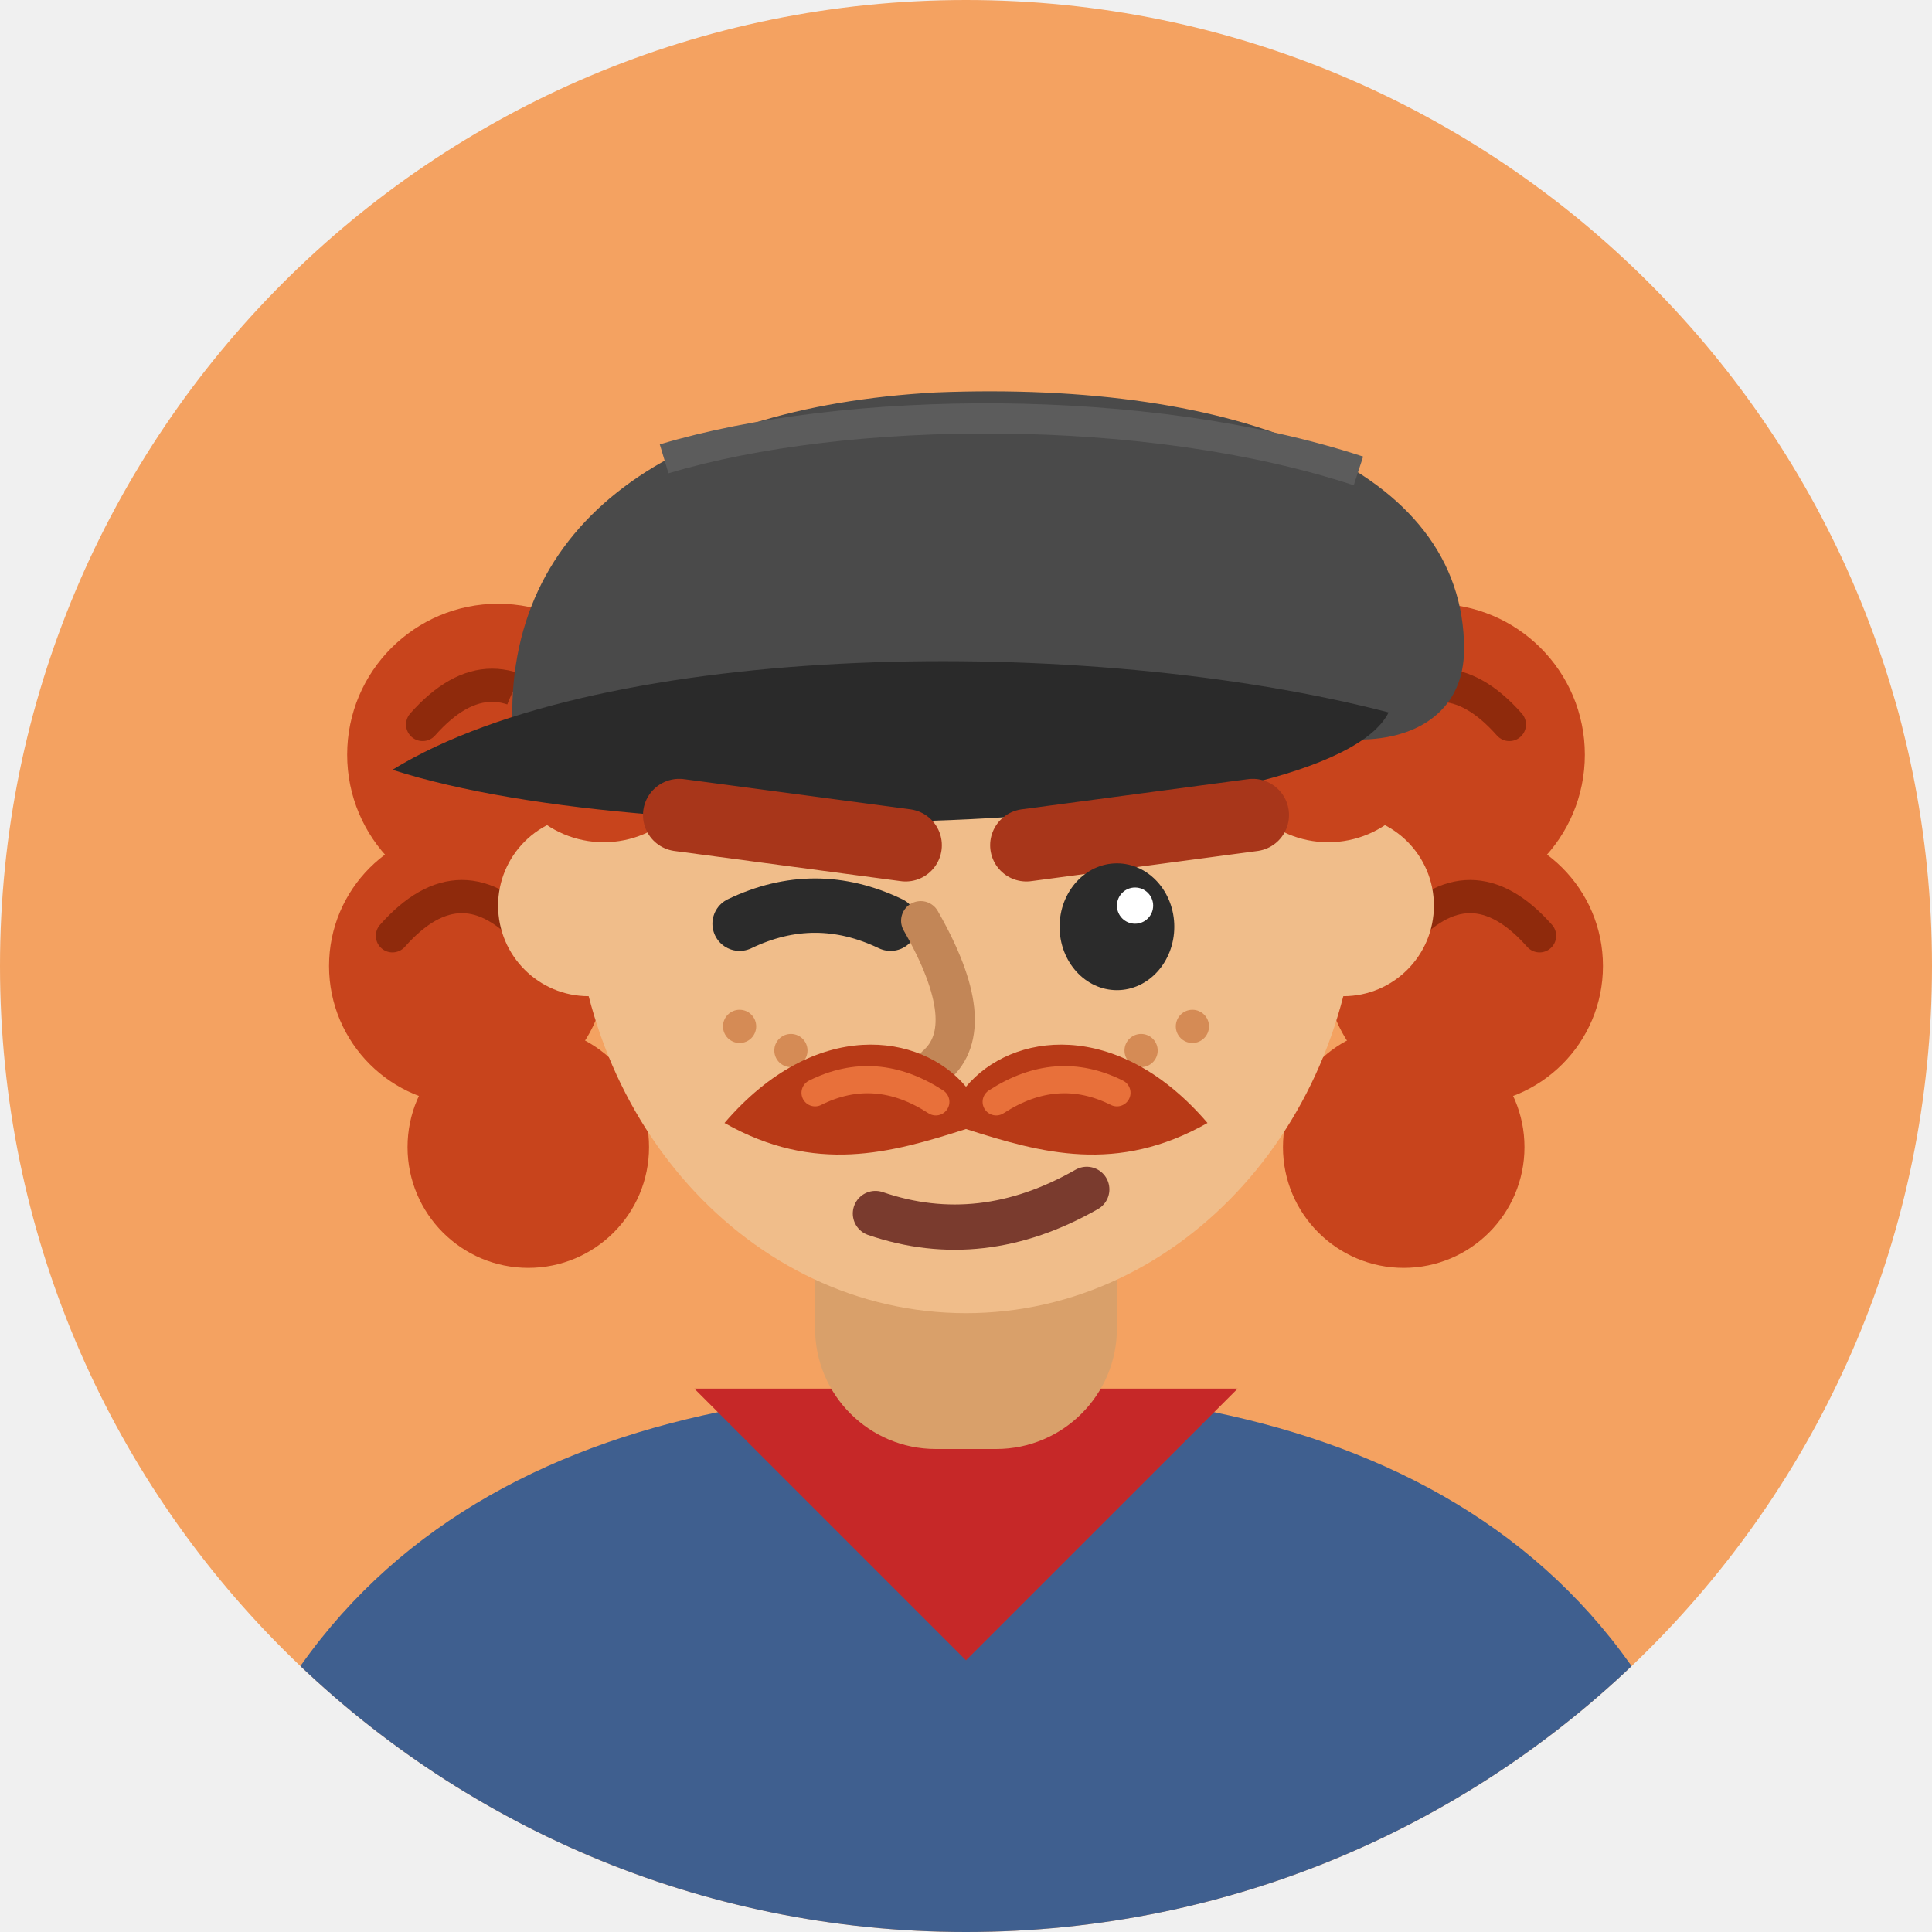
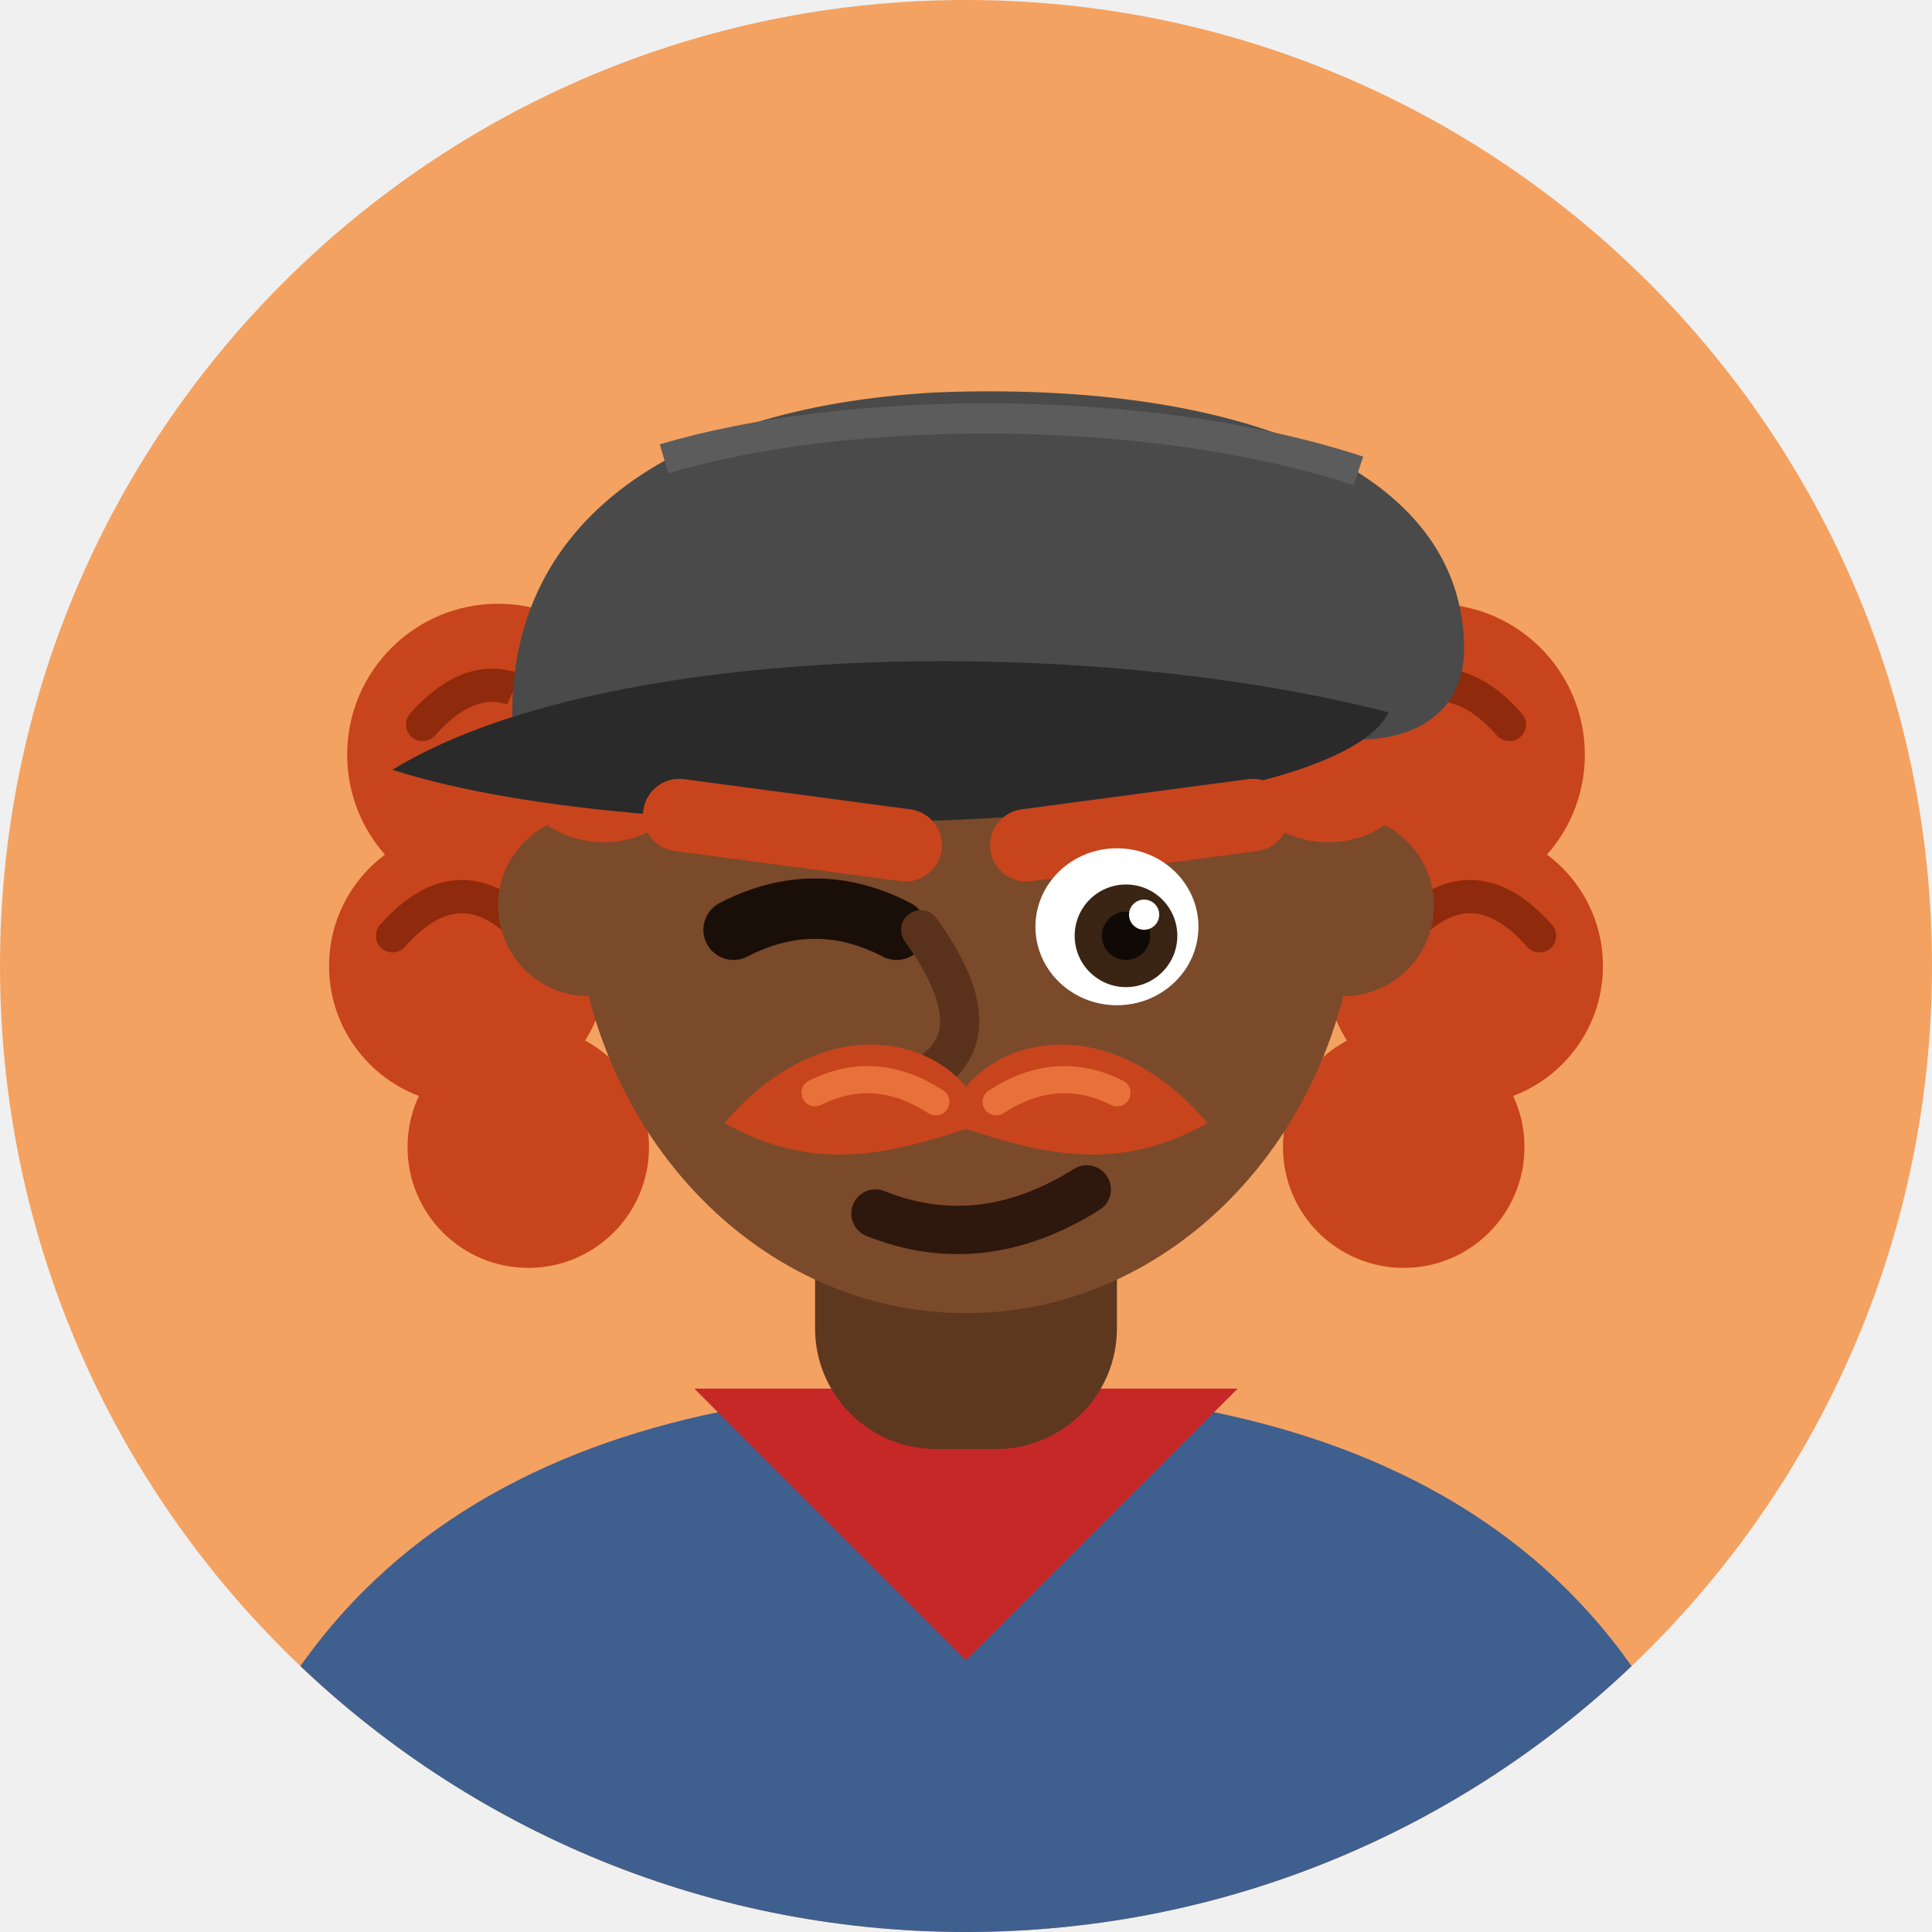
<svg xmlns="http://www.w3.org/2000/svg" viewBox="0 0 64 64" role="img" aria-label="Tito">
  <defs>
    <clipPath id="c">
      <circle cx="32" cy="32" r="32" />
    </clipPath>
  </defs>
  <g clip-path="url(#c)">
    <rect width="64" height="64" fill="#f4a261" />
    <g fill="#c8441c">
      <circle cx="16.5" cy="25" r="5" />
      <circle cx="15.5" cy="32" r="4.6" />
      <circle cx="17.5" cy="38" r="4" />
      <circle cx="47.5" cy="25" r="5" />
      <circle cx="48.5" cy="32" r="4.6" />
      <circle cx="46.5" cy="38" r="4" />
    </g>
    <g stroke="#8f2a0c" stroke-width="1.1" fill="none" stroke-linecap="round">
      <path d="M13 31 q2.3 -2.6 4.6 0" />
      <path d="M46.4 31 q2.3 -2.6 4.6 0" />
      <path d="M14 24 q2.3 -2.6 4.6 0" />
      <path d="M45.4 24 q2.3 -2.6 4.6 0" />
    </g>
    <path d="M6 66 C8 51 19 46 32 46 C45 46 56 51 58 66 Z" fill="#3f5f8f" />
    <path d="M23 46 L32 55 L41 46 Z" fill="#c62828" />
-     <rect x="27" y="37" width="10" height="11" rx="4" fill="#d9a06a" />
-     <circle cx="19.5" cy="30" r="3" fill="#f0bd8a" />
-     <circle cx="44.5" cy="30" r="3" fill="#f0bd8a" />
-     <ellipse cx="32" cy="29" rx="13" ry="14.5" fill="#f0bd8a" />
+     <rect x="27" y="37" width="10" height="11" rx="4" fill="#5e371f" />
+     <circle cx="19.5" cy="30" r="3" fill="#7b4a2b" />
+     <circle cx="44.5" cy="30" r="3" fill="#7b4a2b" />
+     <ellipse cx="32" cy="29" rx="13" ry="14.5" fill="#7b4a2b" />
+     <ellipse cx="27" cy="22" rx="5" ry="2" fill="#94603d" opacity=".55" />
    <g fill="#c8441c">
      <circle cx="20" cy="24.5" r="3.4" />
      <circle cx="44" cy="24.5" r="3.4" />
    </g>
    <path d="M17 24.5 C16.5 17.5 22 13.5 31 13 C41 12.6 48.5 15.5 48.5 21.5 C48.5 23.5 47 24.5 45 24.5 Z" fill="#4a4a4a" />
    <path d="M22 15.2 C28 13.4 38 13.3 45 15.6" stroke="#5c5c5c" stroke-width="1" fill="none" />
    <path d="M13 25.5 C20 21.2 36 21 46 23.6 C44 27.6 22 28.4 13 25.5 Z" fill="#2a2a2a" />
-     <path d="M22.5 27 L30 28" stroke="#a8361a" stroke-width="2.4" stroke-linecap="round" />
-     <path d="M34 28 L41.5 27" stroke="#a8361a" stroke-width="2.4" stroke-linecap="round" />
-     <path d="M24.5 30.6 Q27 29.4 29.5 30.6" stroke="#2b2b2b" stroke-width="1.8" fill="none" stroke-linecap="round" />
-     <ellipse cx="37" cy="30.7" rx="1.9" ry="2.1" fill="#2b2b2b" />
-     <circle cx="37.6" cy="30" r=".6" fill="#fff" />
-     <g fill="#c9763f" opacity=".7">
-       <circle cx="24.5" cy="34" r=".55" />
-       <circle cx="26.2" cy="34.8" r=".55" />
-       <circle cx="37.8" cy="34.8" r=".55" />
-       <circle cx="39.5" cy="34" r=".55" />
-     </g>
-     <path d="M30.5 30.5 Q32.5 34 31 35.3" stroke="#c28657" stroke-width="1.3" fill="none" stroke-linecap="round" />
-     <path d="M24 37.2 C27 33.7 30.5 34.2 32 36 C33.5 34.2 37 33.7 40 37.2 C37 38.9 34.5 38.2 32 37.4 C29.5 38.2 27 38.9 24 37.2 Z" fill="#b83a17" />
+     <path d="M22.5 27 L30 28" stroke="#c8441c" stroke-width="2.4" stroke-linecap="round" />
+     <path d="M34 28 L41.5 27" stroke="#c8441c" stroke-width="2.4" stroke-linecap="round" />
+     <path d="M24.3 30.8 Q27 29.4 29.7 30.8" stroke="#1a0f08" stroke-width="2" fill="none" stroke-linecap="round" />
+     <ellipse cx="37" cy="30.7" rx="2.7" ry="2.6" fill="#fff" />
+     <circle cx="37.3" cy="31" r="1.7" fill="#3a2414" />
+     <circle cx="37.3" cy="31" r=".8" fill="#0f0a06" />
+     <circle cx="37.9" cy="30.3" r=".5" fill="#fff" />
+     <path d="M30.5 30.8 Q32.8 34 31 35.4" stroke="#5a321c" stroke-width="1.3" fill="none" stroke-linecap="round" />
+     <path d="M24 37.2 C27 33.7 30.5 34.2 32 36 C33.5 34.2 37 33.7 40 37.2 C37 38.9 34.5 38.2 32 37.4 C29.5 38.2 27 38.9 24 37.2 Z" fill="#c8441c" />
    <path d="M27 36.2 q2 -1 4 0.3 M33 36.5 q2 -1.3 4 -0.3" stroke="#e8703a" stroke-width=".9" fill="none" stroke-linecap="round" />
-     <path d="M29 40.2 Q32.5 41.4 36 39.4" stroke="#7a3b2e" stroke-width="1.5" fill="none" stroke-linecap="round" />
+     <path d="M29 40.2 Q32.5 41.6 36 39.4" stroke="#2e170c" stroke-width="1.6" fill="none" stroke-linecap="round" />
  </g>
</svg>
